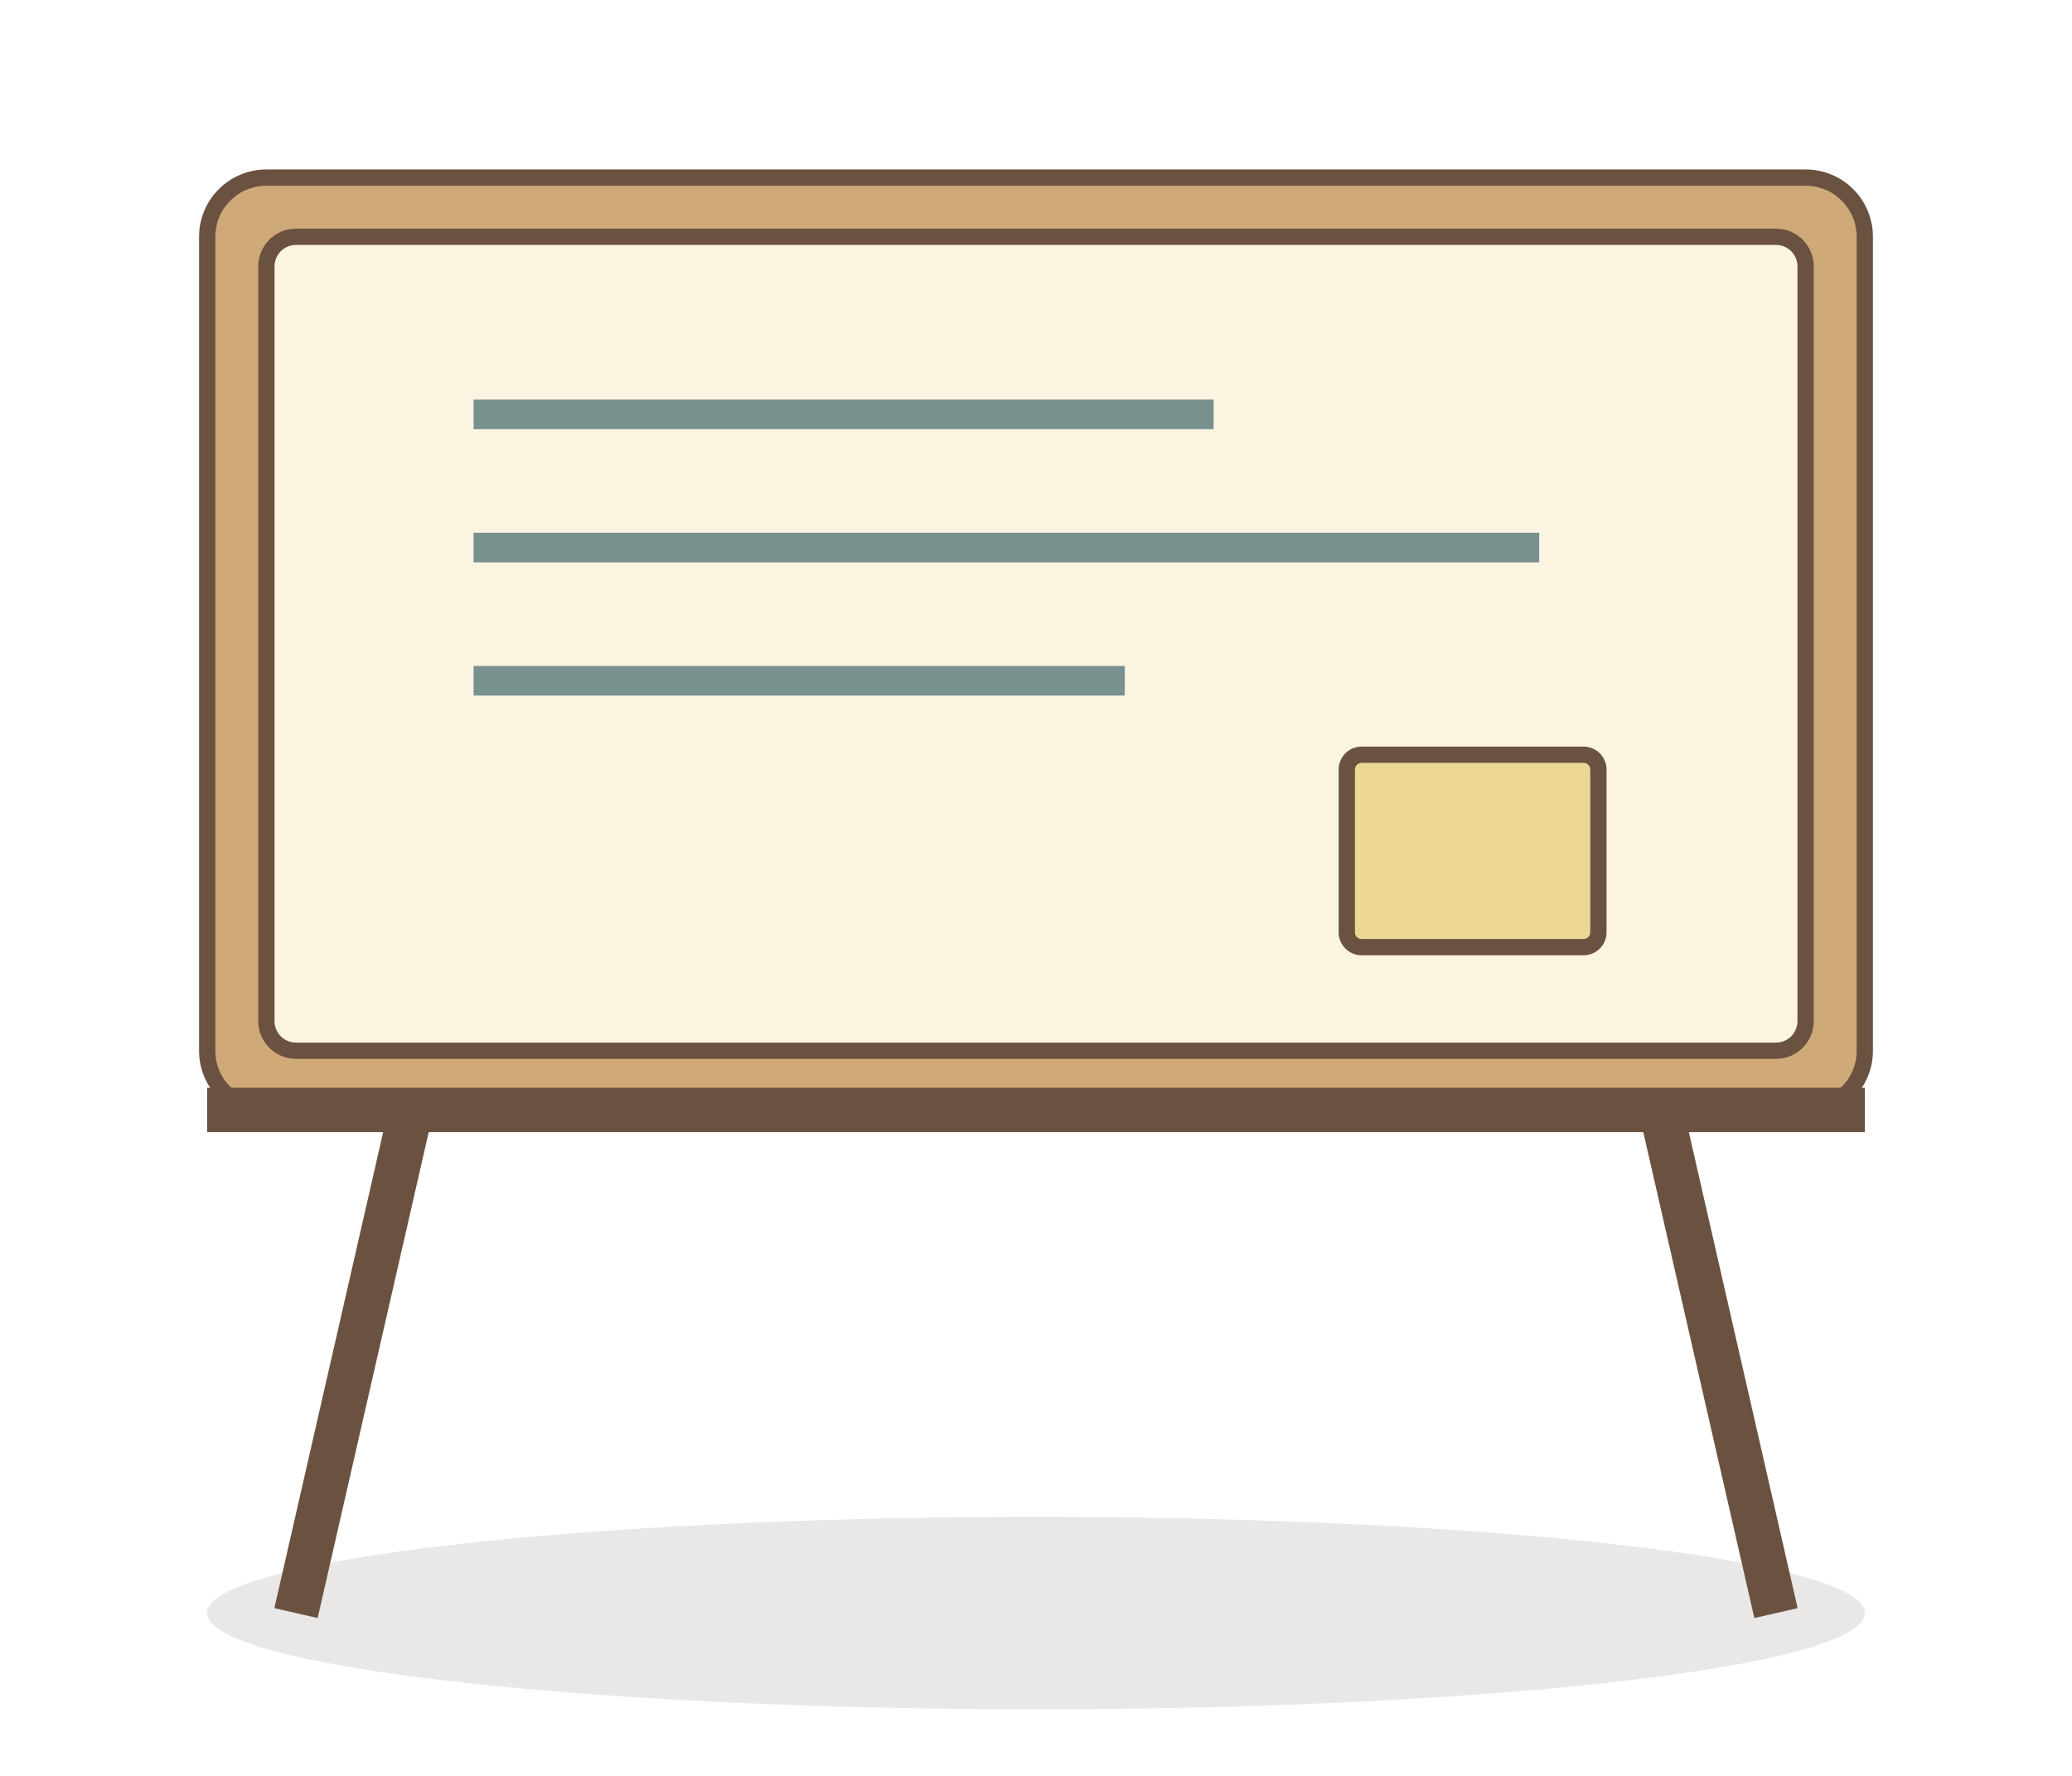
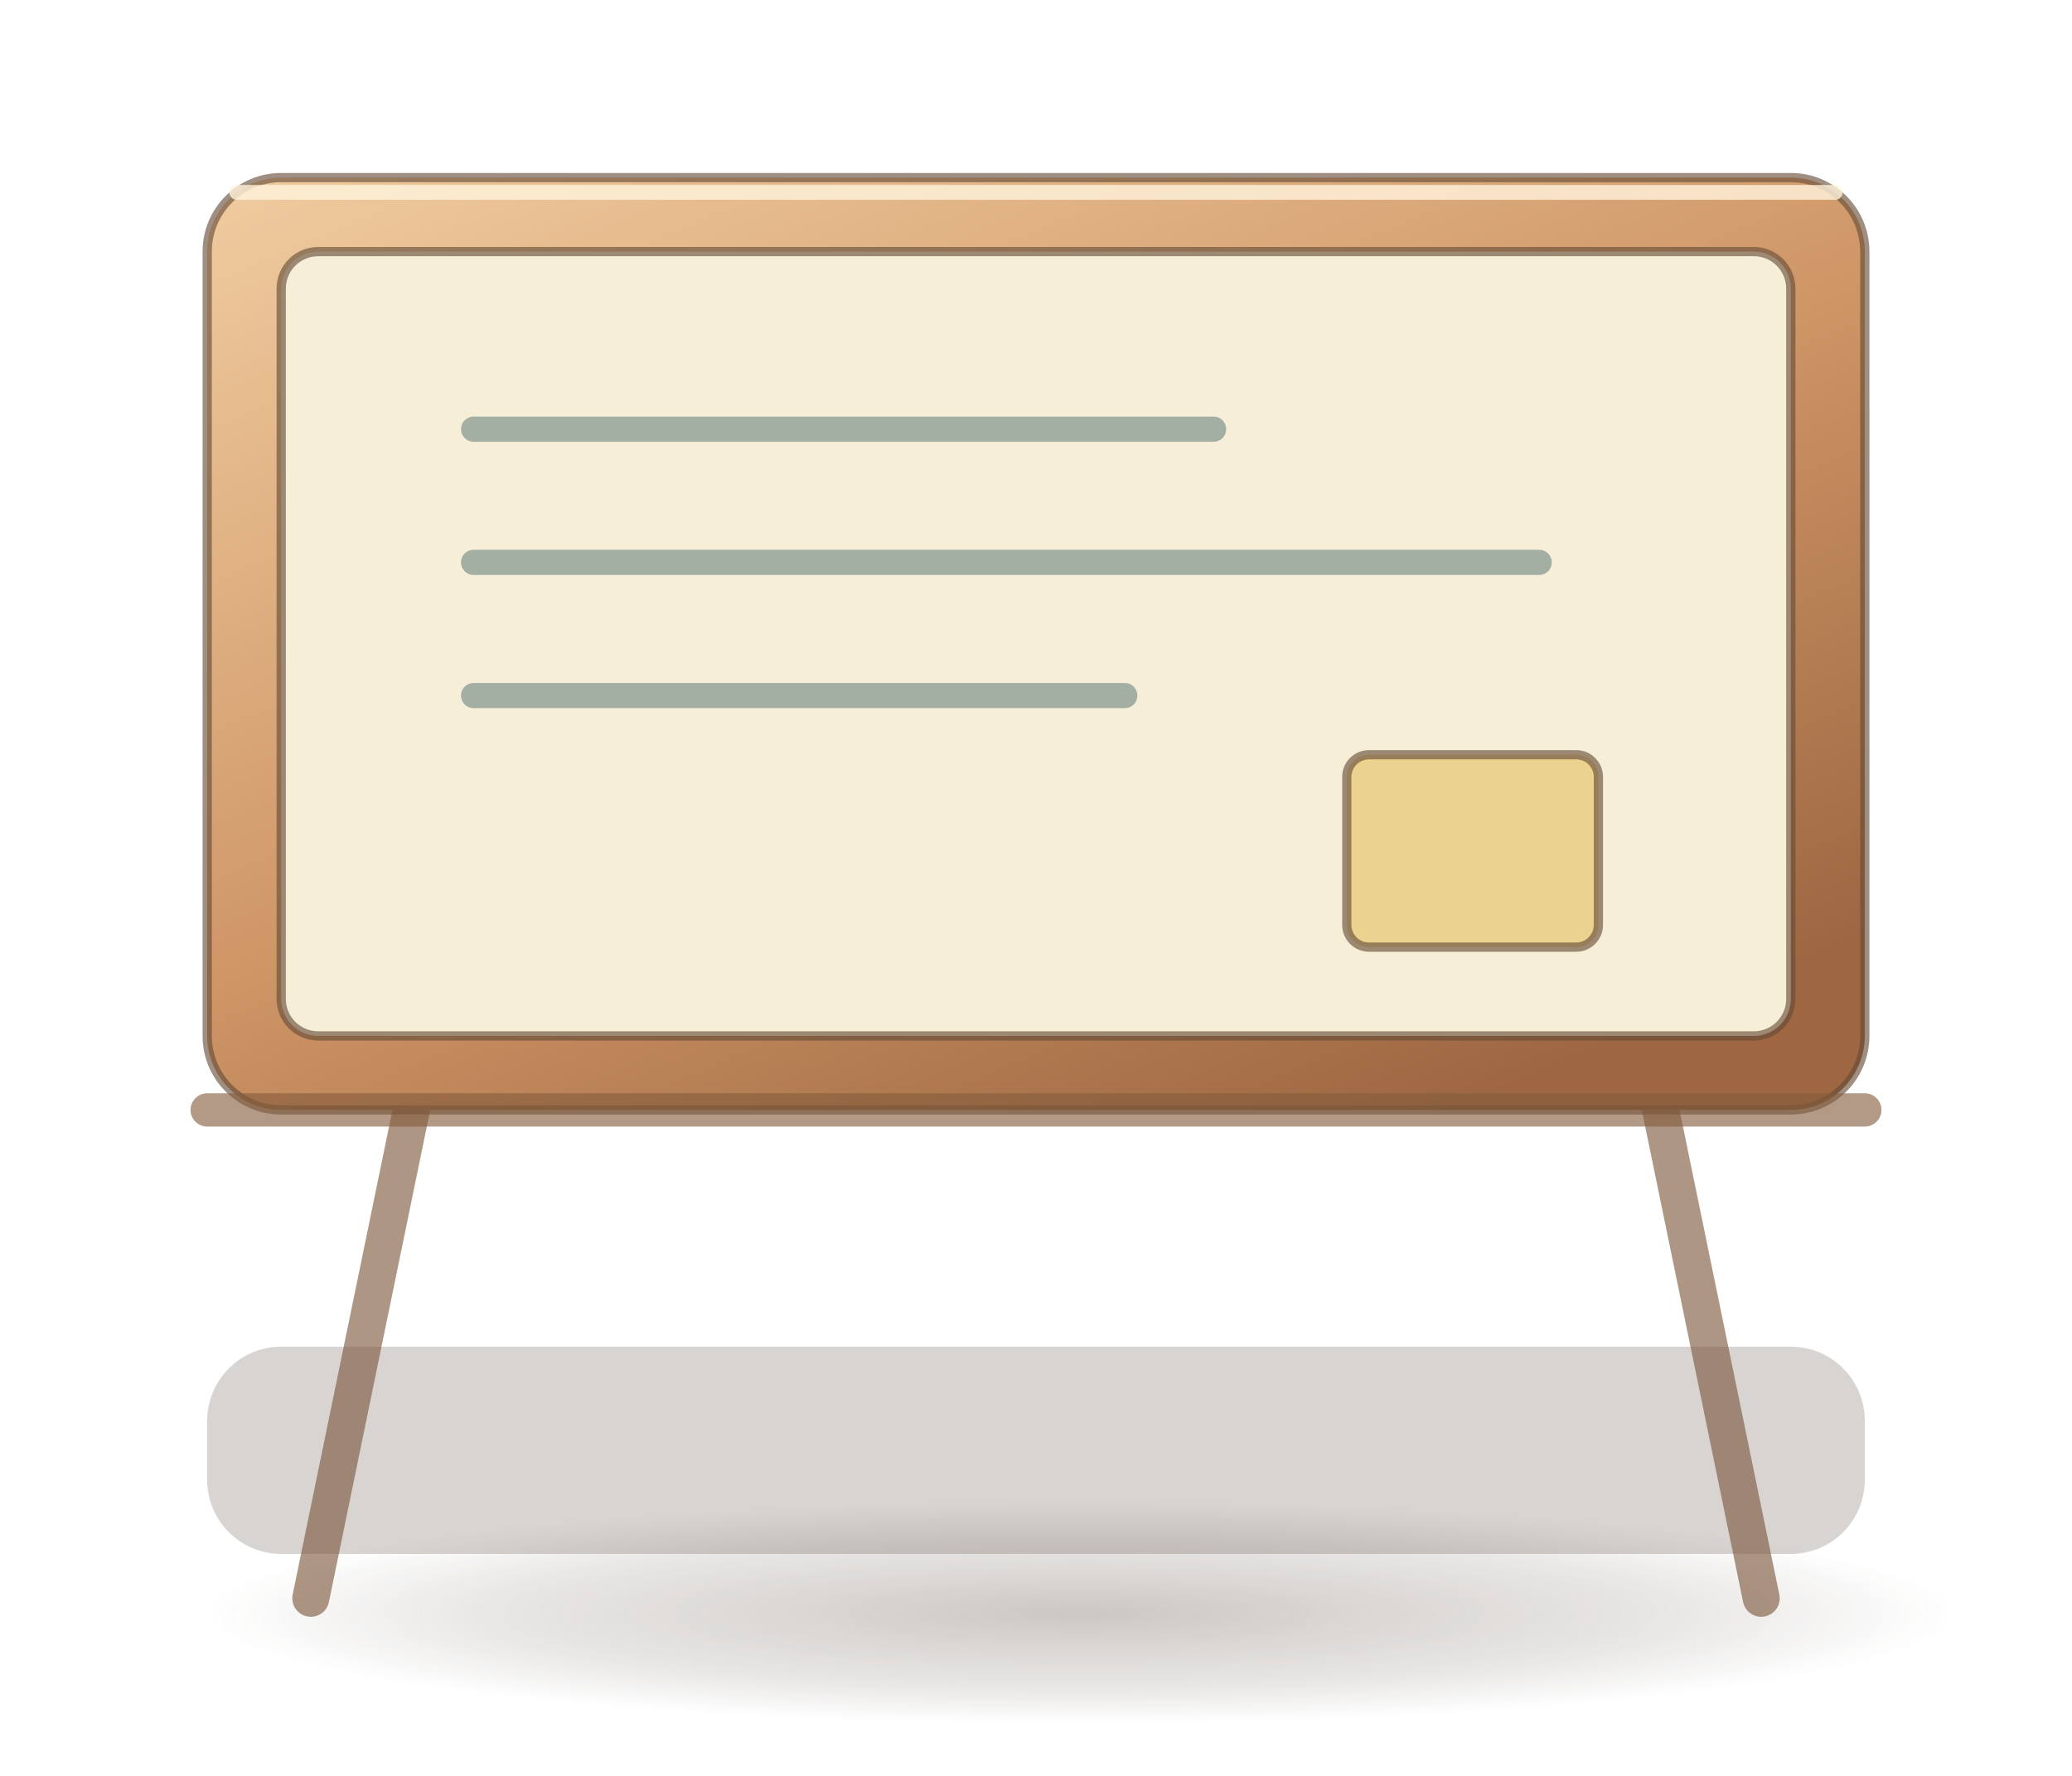
<svg xmlns="http://www.w3.org/2000/svg" viewBox="-140 -200 280 240">
  <defs>
-     <linearGradient id="wood" x2="0" y2="1">
-       <stop stop-color="#e5ba85" />
-       <stop offset="1" stop-color="#ab724b" />
+     <radialGradient id="sh" cx=".5" cy=".5" r=".5">
+       <stop offset="0" stop-color="#3a291c" stop-opacity=".26" />
+       <stop offset=".68" stop-color="#3a291c" stop-opacity=".11" />
+       <stop offset="1" stop-color="#3a291c" stop-opacity="0" />
+     </radialGradient>
+     <linearGradient id="wood" x1="0" y1="0" x2=".75" y2="1">
+       <stop offset="0" stop-color="#f0cca0" />
+       <stop offset=".55" stop-color="#cf9666" />
+       <stop offset="1" stop-color="#9e6742" />
    </linearGradient>
-     <linearGradient id="panel" x2="0" y2="1">
-       <stop stop-color="#9c6946" />
-       <stop offset="1" stop-color="#7d5236" />
+     <linearGradient id="wood2" x1="0" y1="0" x2=".8" y2="1">
+       <stop offset="0" stop-color="#f5dab4" />
+       <stop offset=".5" stop-color="#d7a170" />
+       <stop offset="1" stop-color="#a87048" />
    </linearGradient>
-     <linearGradient id="screen" x2="0.8" y2="1">
-       <stop stop-color="#273e4b" />
-       <stop offset="1" stop-color="#4b697c" />
+     <linearGradient id="panel" x1="0" y1="0" x2=".4" y2="1">
+       <stop offset="0" stop-color="#9a6845" />
+       <stop offset="1" stop-color="#6d462d" />
    </linearGradient>
-     <linearGradient id="cloth" x2="0" y2="1">
-       <stop stop-color="#b2ae94" />
-       <stop offset="1" stop-color="#6c7366" />
+     <linearGradient id="walnut" x1="0" y1="0" x2=".5" y2="1">
+       <stop offset="0" stop-color="#685344" />
+       <stop offset="1" stop-color="#43342a" />
+     </linearGradient>
+     <linearGradient id="screen" x1="0" y1="0" x2=".85" y2="1">
+       <stop offset="0" stop-color="#2c4349" />
+       <stop offset="1" stop-color="#4d6d74" />
+     </linearGradient>
+     <linearGradient id="cloth" x1="0" y1="0" x2=".65" y2="1">
+       <stop offset="0" stop-color="#c4be9f" />
+       <stop offset="1" stop-color="#7c7a67" />
+     </linearGradient>
+     <linearGradient id="mesh" x1="0" y1="0" x2=".5" y2="1">
+       <stop offset="0" stop-color="#968e7b" />
+       <stop offset="1" stop-color="#5d5649" />
    </linearGradient>
  </defs>
-   <g stroke="#6b5240" stroke-width="2.2" stroke-linejoin="round">
-     <ellipse cy="18" rx="112" ry="13" fill="#483b31" opacity=".12" stroke="none" />
-     <path d="M-84 -52L-100 18M84 -52L100 18" stroke-width="6" />
-     <rect x="-112" y="-176" width="224" height="126" rx="8" fill="#cfa978" />
-     <rect x="-104" y="-168" width="208" height="110" rx="4" fill="#fbf4e1" />
-     <path d="M-76 -144H24M-76 -126H68M-76 -108H12" stroke="#78908e" stroke-width="4" />
-     <rect x="42" y="-98" width="34" height="26" rx="2" fill="#ebd694" />
-     <path d="M-112 -50H112" stroke-width="6" />
+   <g stroke="#654b38" stroke-width="1.25" stroke-opacity=".62" stroke-linejoin="round" stroke-linecap="round">
+     <ellipse cx="6" cy="18" rx="118" ry="15" fill="url(#sh)" stroke="none" />
+     <rect x="-112" y="-18" width="224" height="28" rx="10" fill="#4f3d30" opacity=".22" stroke="none" />
+     <path d="M-84 -52L-98 16M84 -52L98 16" stroke="#7c563a" stroke-width="5" />
+     <rect x="-112" y="-176" width="224" height="126" rx="10" fill="url(#wood)" />
+     <path d="M-108 -174H108" stroke="#fff4dc" stroke-width="2" stroke-opacity=".8" />
+     <rect x="-102" y="-166" width="204" height="106" rx="5" fill="#f7eed8" />
+     <path d="M-76 -142H24M-76 -124H68M-76 -106H12" stroke="#6f8782" stroke-width="3.4" />
+     <rect x="42" y="-98" width="34" height="26" rx="3" fill="#ebd28e" />
+     <path d="M-112 -50H112" stroke="#855c3d" stroke-width="4.5" />
  </g>
</svg>
